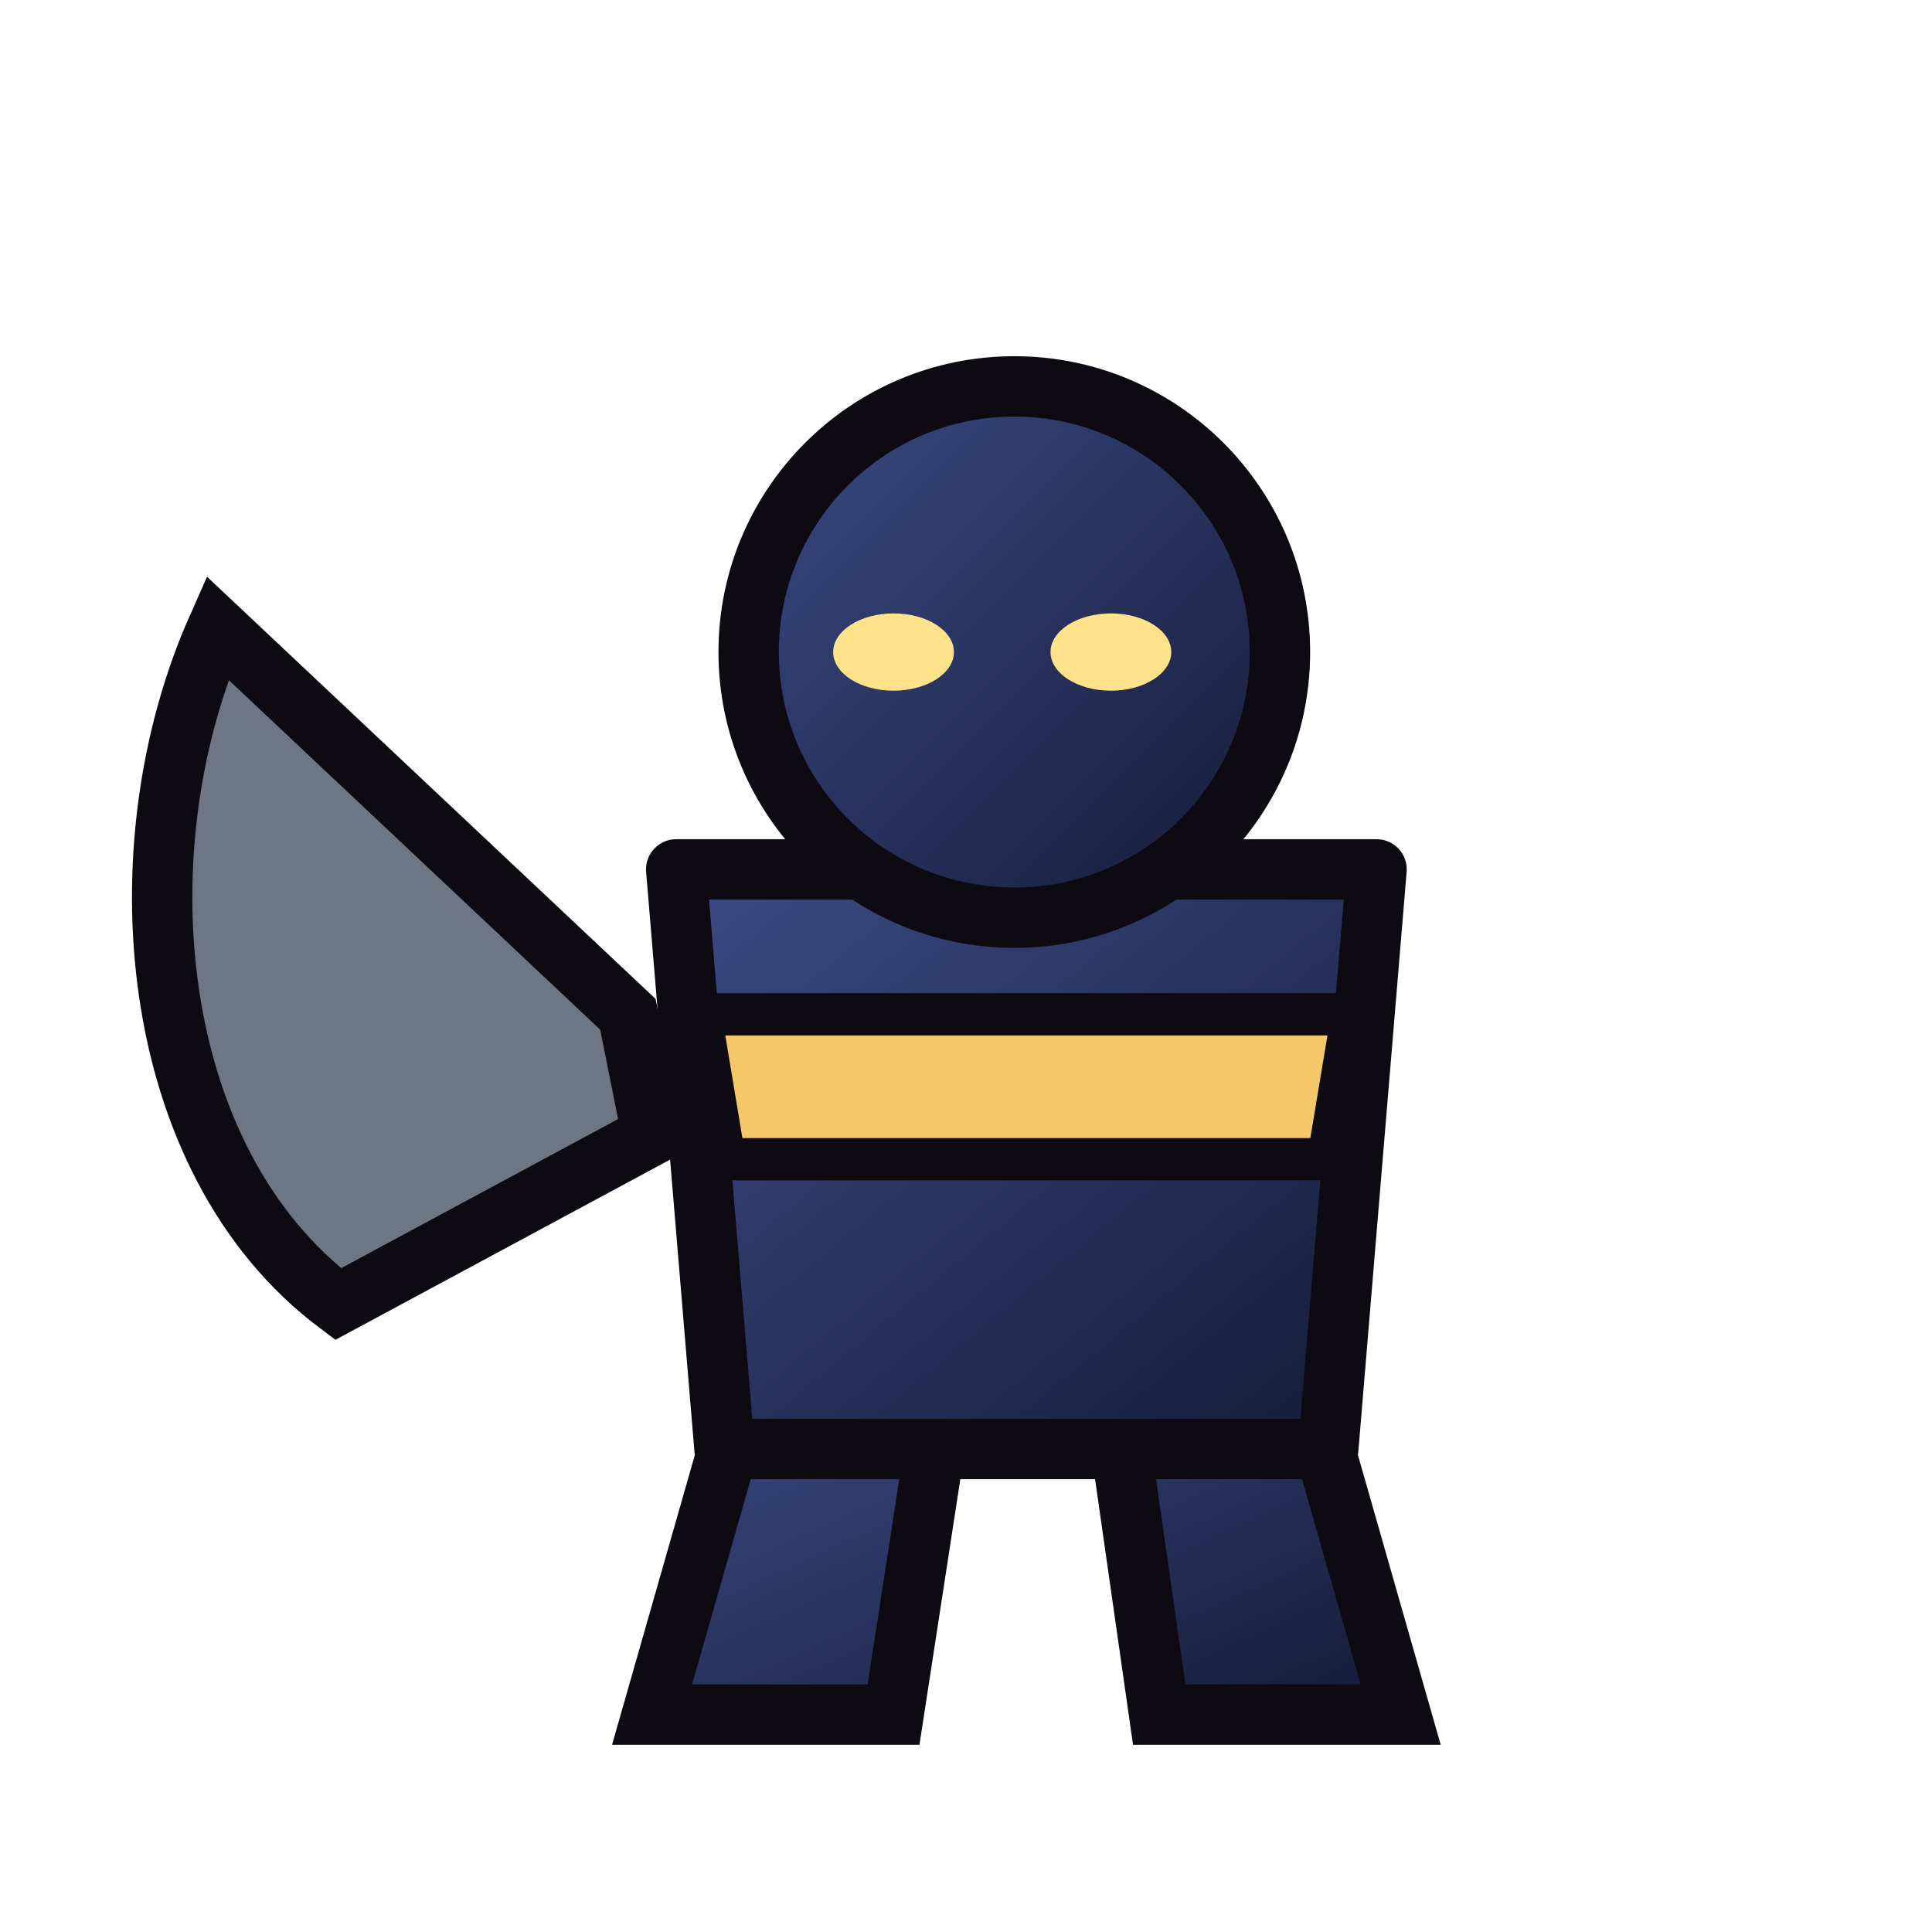
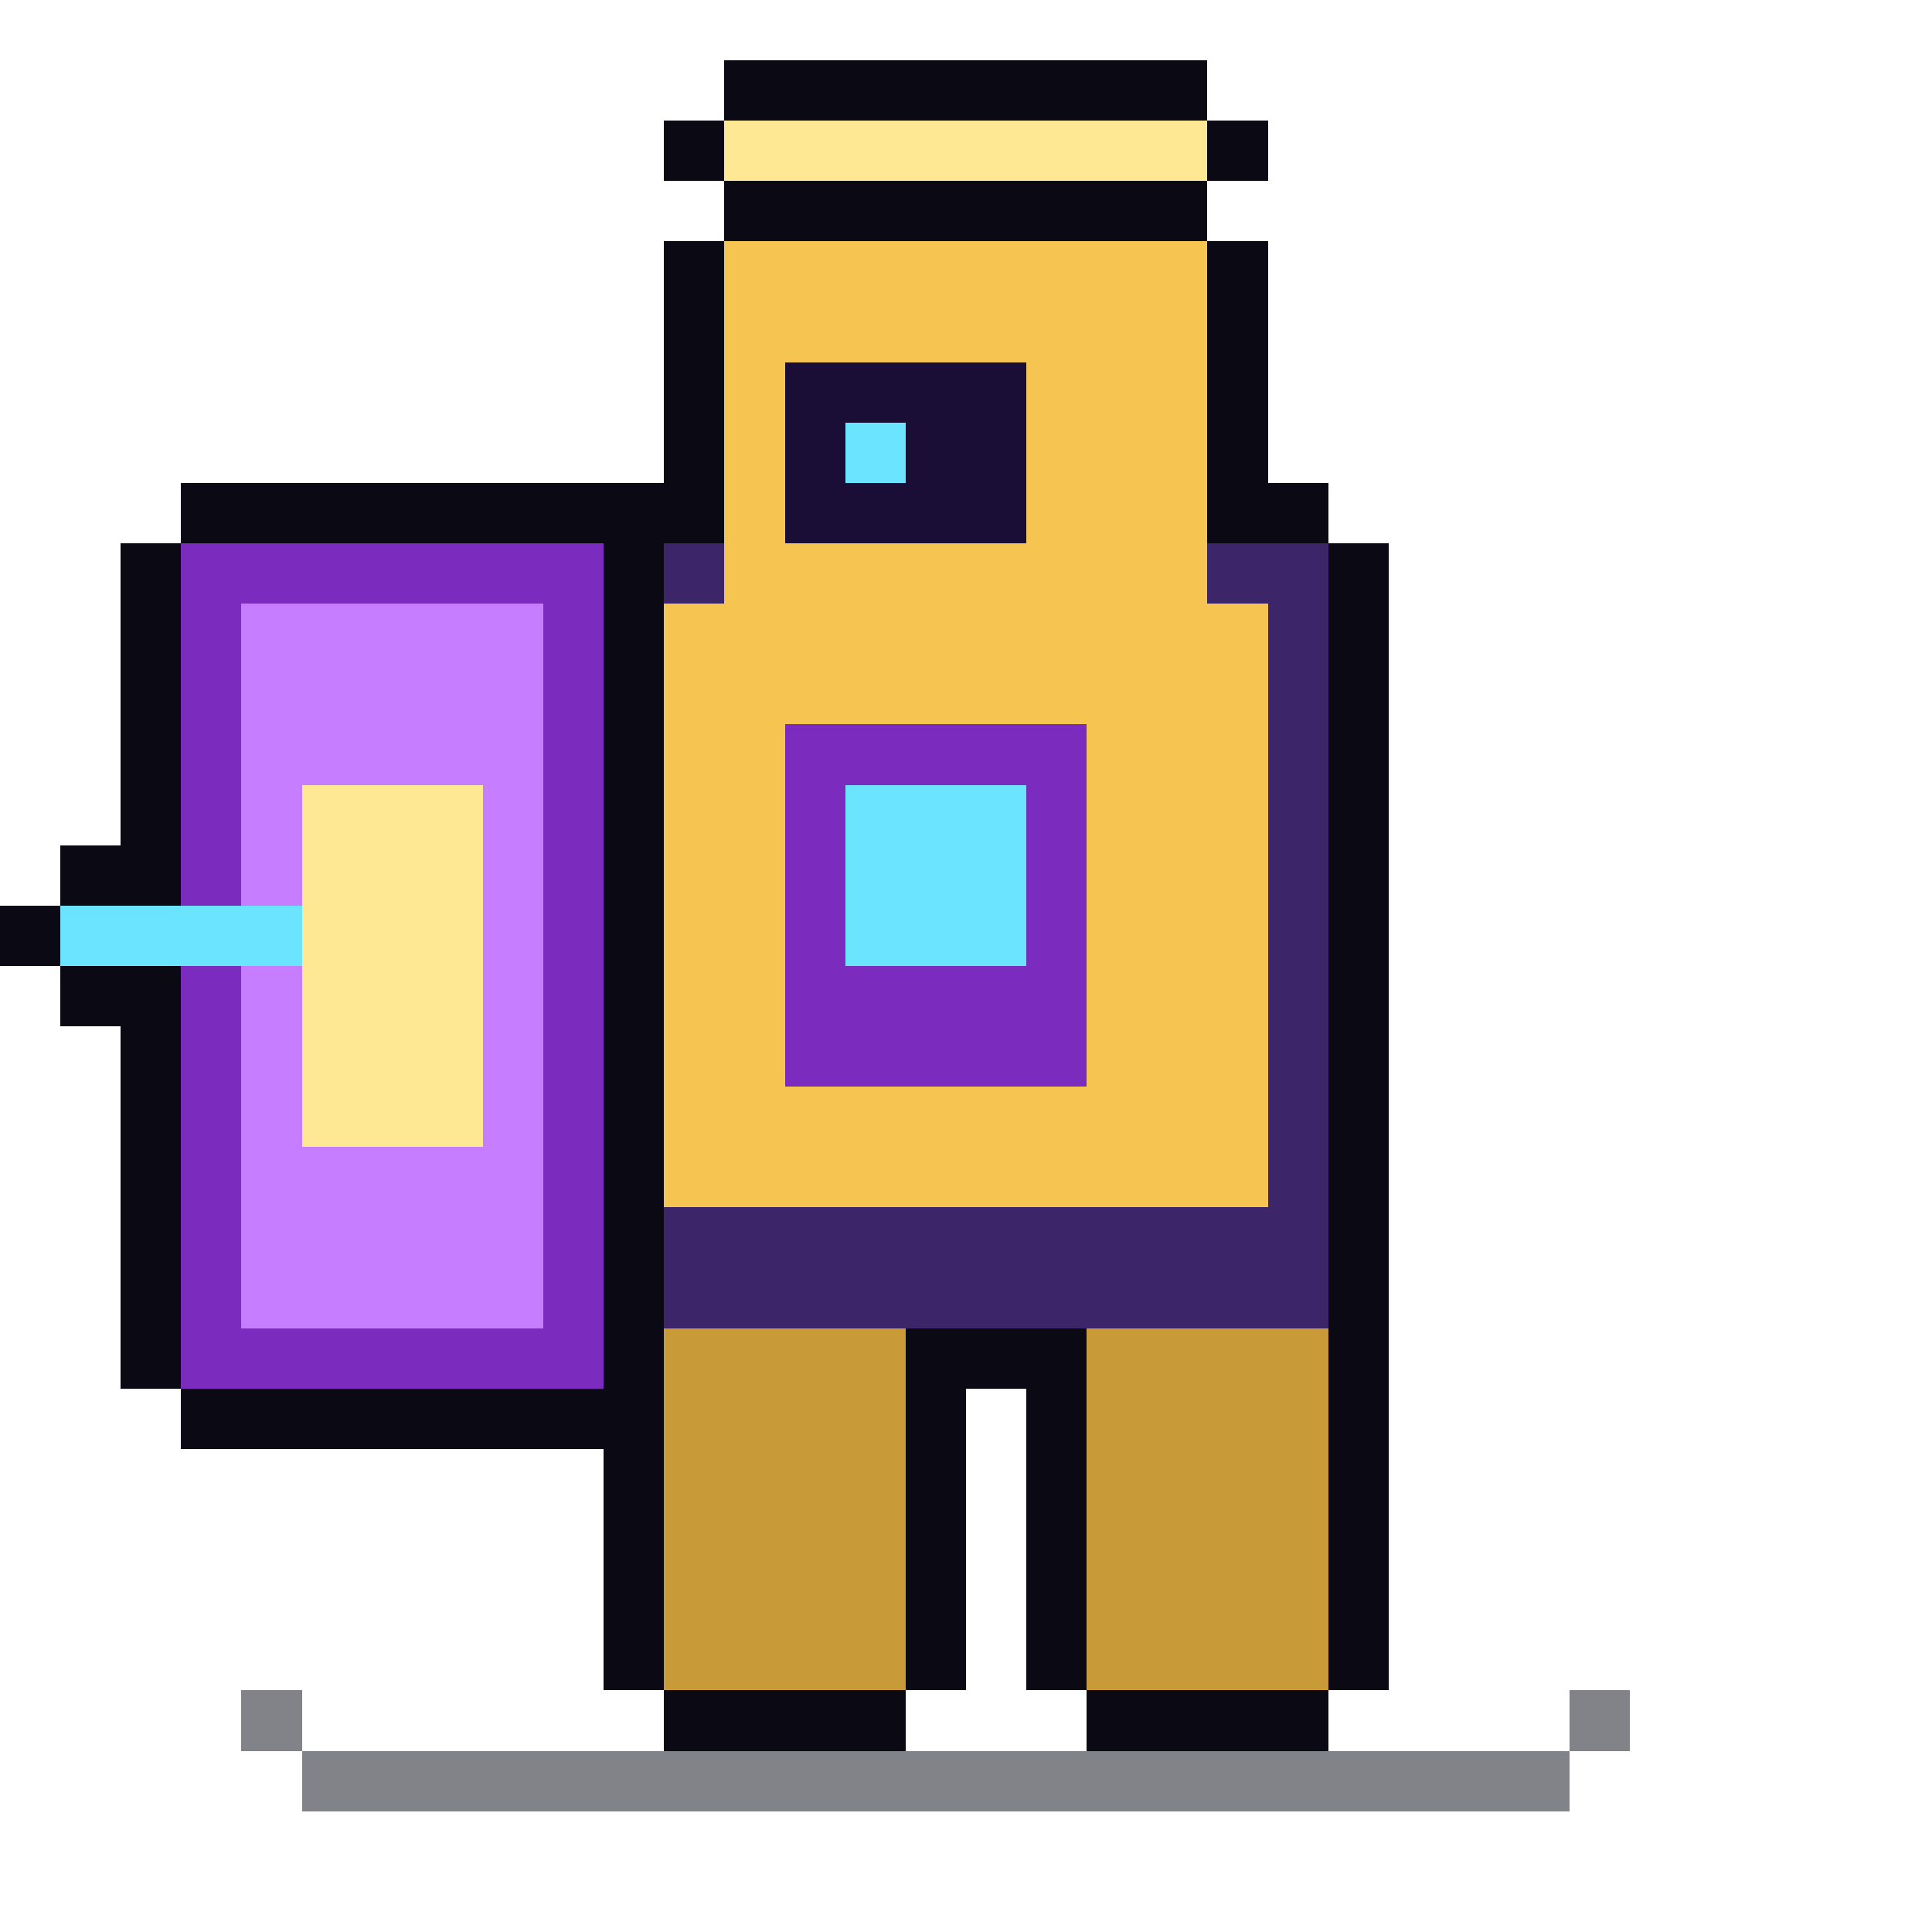
- <svg xmlns="http://www.w3.org/2000/svg" viewBox="0 0 160 160">
-   <defs>
-     <linearGradient id="eb" x1="0" y1="0" x2="1" y2="1">
-       <stop offset="0%" stop-color="#3c4b85" />
-       <stop offset="100%" stop-color="#141a36" />
-     </linearGradient>
-   </defs>
-   <path d="M52 84 L18 52 C10 70 12 96 28 108 L54 94 Z" fill="#6e7685" stroke="#0d0a12" stroke-width="5" />
-   <path d="M62 114 L54 142 L74 142 L78 116 Z M92 114 L96 142 L116 142 L108 114 Z" fill="url(#eb)" stroke="#0d0a12" stroke-width="5" />
-   <path d="M56 72 L114 72 L110 120 L60 120 Z" fill="url(#eb)" stroke="#0d0a12" stroke-width="5" stroke-linejoin="round" />
-   <path d="M58 84 L112 84 L110 96 L60 96 Z" fill="#f5c869" stroke="#0d0a12" stroke-width="3.5" />
-   <circle cx="84" cy="54" r="22" fill="url(#eb)" stroke="#0d0a12" stroke-width="5" />
-   <ellipse cx="74" cy="54" rx="5" ry="3.2" fill="#ffe28a" />
-   <ellipse cx="92" cy="54" rx="5" ry="3.2" fill="#ffe28a" />
+ <svg xmlns="http://www.w3.org/2000/svg" width="128" height="128" viewBox="0 0 32 32" shape-rendering="crispEdges">
+   <rect x="12" y="1" width="8" height="1" fill="#0b0914" />
+   <rect x="11" y="2" width="1" height="1" fill="#0b0914" />
+   <rect x="12" y="2" width="8" height="1" fill="#ffe894" />
+   <rect x="20" y="2" width="1" height="1" fill="#0b0914" />
+   <rect x="12" y="3" width="8" height="1" fill="#0b0914" />
+   <rect x="11" y="4" width="1" height="5" fill="#0b0914" />
+   <rect x="12" y="4" width="8" height="2" fill="#f5c451" />
+   <rect x="20" y="4" width="1" height="5" fill="#0b0914" />
+   <rect x="12" y="6" width="1" height="14" fill="#f5c451" />
+   <rect x="13" y="6" width="4" height="1" fill="#1b0e36" />
+   <rect x="17" y="6" width="3" height="6" fill="#f5c451" />
+   <rect x="13" y="7" width="1" height="2" fill="#1b0e36" />
+   <rect x="14" y="7" width="1" height="1" fill="#6be5ff" />
+   <rect x="15" y="7" width="2" height="2" fill="#1b0e36" />
+   <rect x="3" y="8" width="8" height="1" fill="#0b0914" />
+   <rect x="14" y="8" width="1" height="1" fill="#1b0e36" />
+   <rect x="21" y="8" width="1" height="1" fill="#0b0914" />
+   <rect x="2" y="9" width="1" height="6" fill="#0b0914" />
+   <rect x="3" y="9" width="7" height="1" fill="#7b2cbf" />
+   <rect x="10" y="9" width="1" height="19" fill="#0b0914" />
+   <rect x="11" y="9" width="1" height="1" fill="#3c2569" />
+   <rect x="13" y="9" width="4" height="3" fill="#f5c451" />
+   <rect x="20" y="9" width="2" height="1" fill="#3c2569" />
+   <rect x="22" y="9" width="1" height="19" fill="#0b0914" />
+   <rect x="3" y="10" width="1" height="5" fill="#7b2cbf" />
+   <rect x="4" y="10" width="5" height="3" fill="#c77dff" />
+   <rect x="9" y="10" width="1" height="13" fill="#7b2cbf" />
+   <rect x="11" y="10" width="1" height="10" fill="#f5c451" />
+   <rect x="20" y="10" width="1" height="10" fill="#f5c451" />
+   <rect x="21" y="10" width="1" height="12" fill="#3c2569" />
+   <rect x="13" y="12" width="5" height="1" fill="#7b2cbf" />
+   <rect x="18" y="12" width="2" height="8" fill="#f5c451" />
+   <rect x="4" y="13" width="1" height="2" fill="#c77dff" />
+   <rect x="5" y="13" width="3" height="6" fill="#ffe894" />
+   <rect x="8" y="13" width="1" height="9" fill="#c77dff" />
+   <rect x="13" y="13" width="1" height="5" fill="#7b2cbf" />
+   <rect x="14" y="13" width="3" height="3" fill="#6be5ff" />
+   <rect x="17" y="13" width="1" height="5" fill="#7b2cbf" />
+   <rect x="1" y="14" width="1" height="1" fill="#0b0914" />
+   <rect x="0" y="15" width="1" height="1" fill="#0b0914" />
+   <rect x="1" y="15" width="4" height="1" fill="#6be5ff" />
+   <rect x="1" y="16" width="2" height="1" fill="#0b0914" />
+   <rect x="3" y="16" width="1" height="7" fill="#7b2cbf" />
+   <rect x="4" y="16" width="1" height="6" fill="#c77dff" />
+   <rect x="14" y="16" width="3" height="2" fill="#7b2cbf" />
+   <rect x="2" y="17" width="1" height="6" fill="#0b0914" />
+   <rect x="13" y="18" width="5" height="2" fill="#f5c451" />
+   <rect x="5" y="19" width="3" height="3" fill="#c77dff" />
+   <rect x="11" y="20" width="10" height="2" fill="#3c2569" />
+   <rect x="4" y="22" width="5" height="1" fill="#7b2cbf" />
+   <rect x="11" y="22" width="4" height="6" fill="#c99a38" />
+   <rect x="15" y="22" width="3" height="1" fill="#0b0914" />
+   <rect x="18" y="22" width="4" height="6" fill="#c99a38" />
+   <rect x="3" y="23" width="7" height="1" fill="#0b0914" />
+   <rect x="15" y="23" width="1" height="5" fill="#0b0914" />
+   <rect x="17" y="23" width="1" height="5" fill="#0b0914" />
+   <rect x="4" y="28" width="1" height="1" fill="#070912" fill-opacity="0.50" />
+   <rect x="11" y="28" width="4" height="1" fill="#0b0914" />
+   <rect x="18" y="28" width="4" height="1" fill="#0b0914" />
+   <rect x="26" y="28" width="1" height="1" fill="#070912" fill-opacity="0.50" />
+   <rect x="5" y="29" width="21" height="1" fill="#070912" fill-opacity="0.50" />
</svg>
